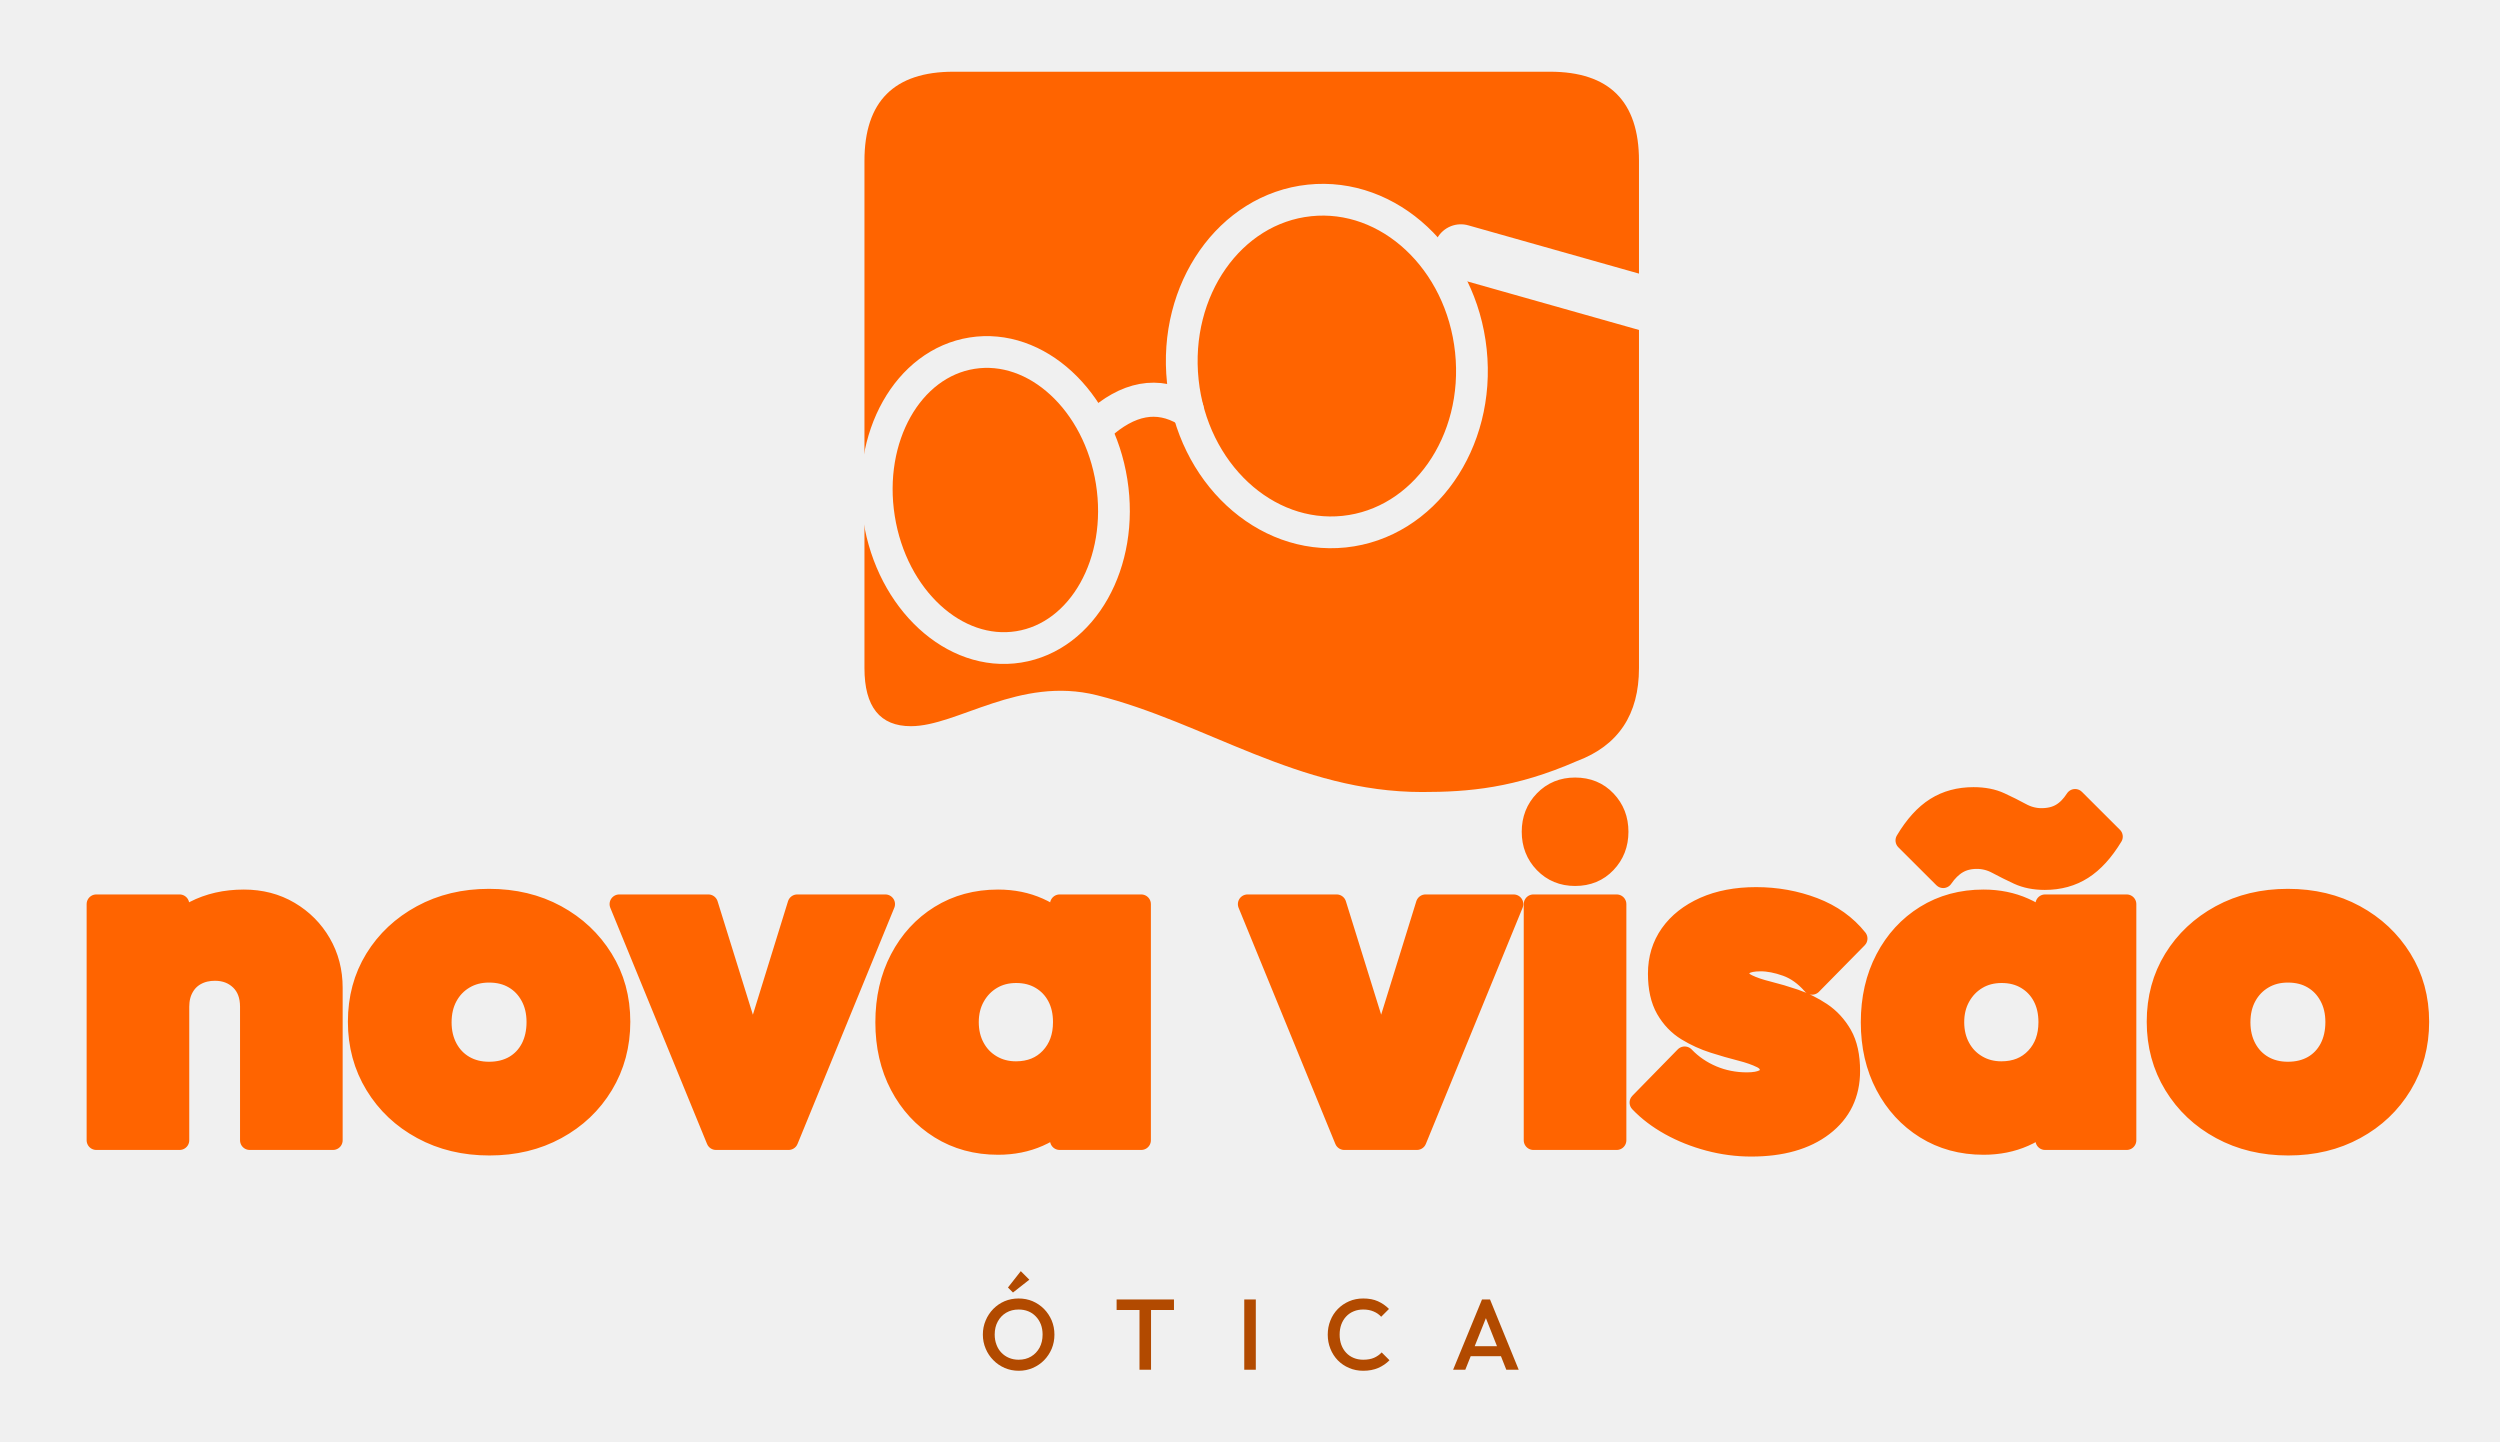
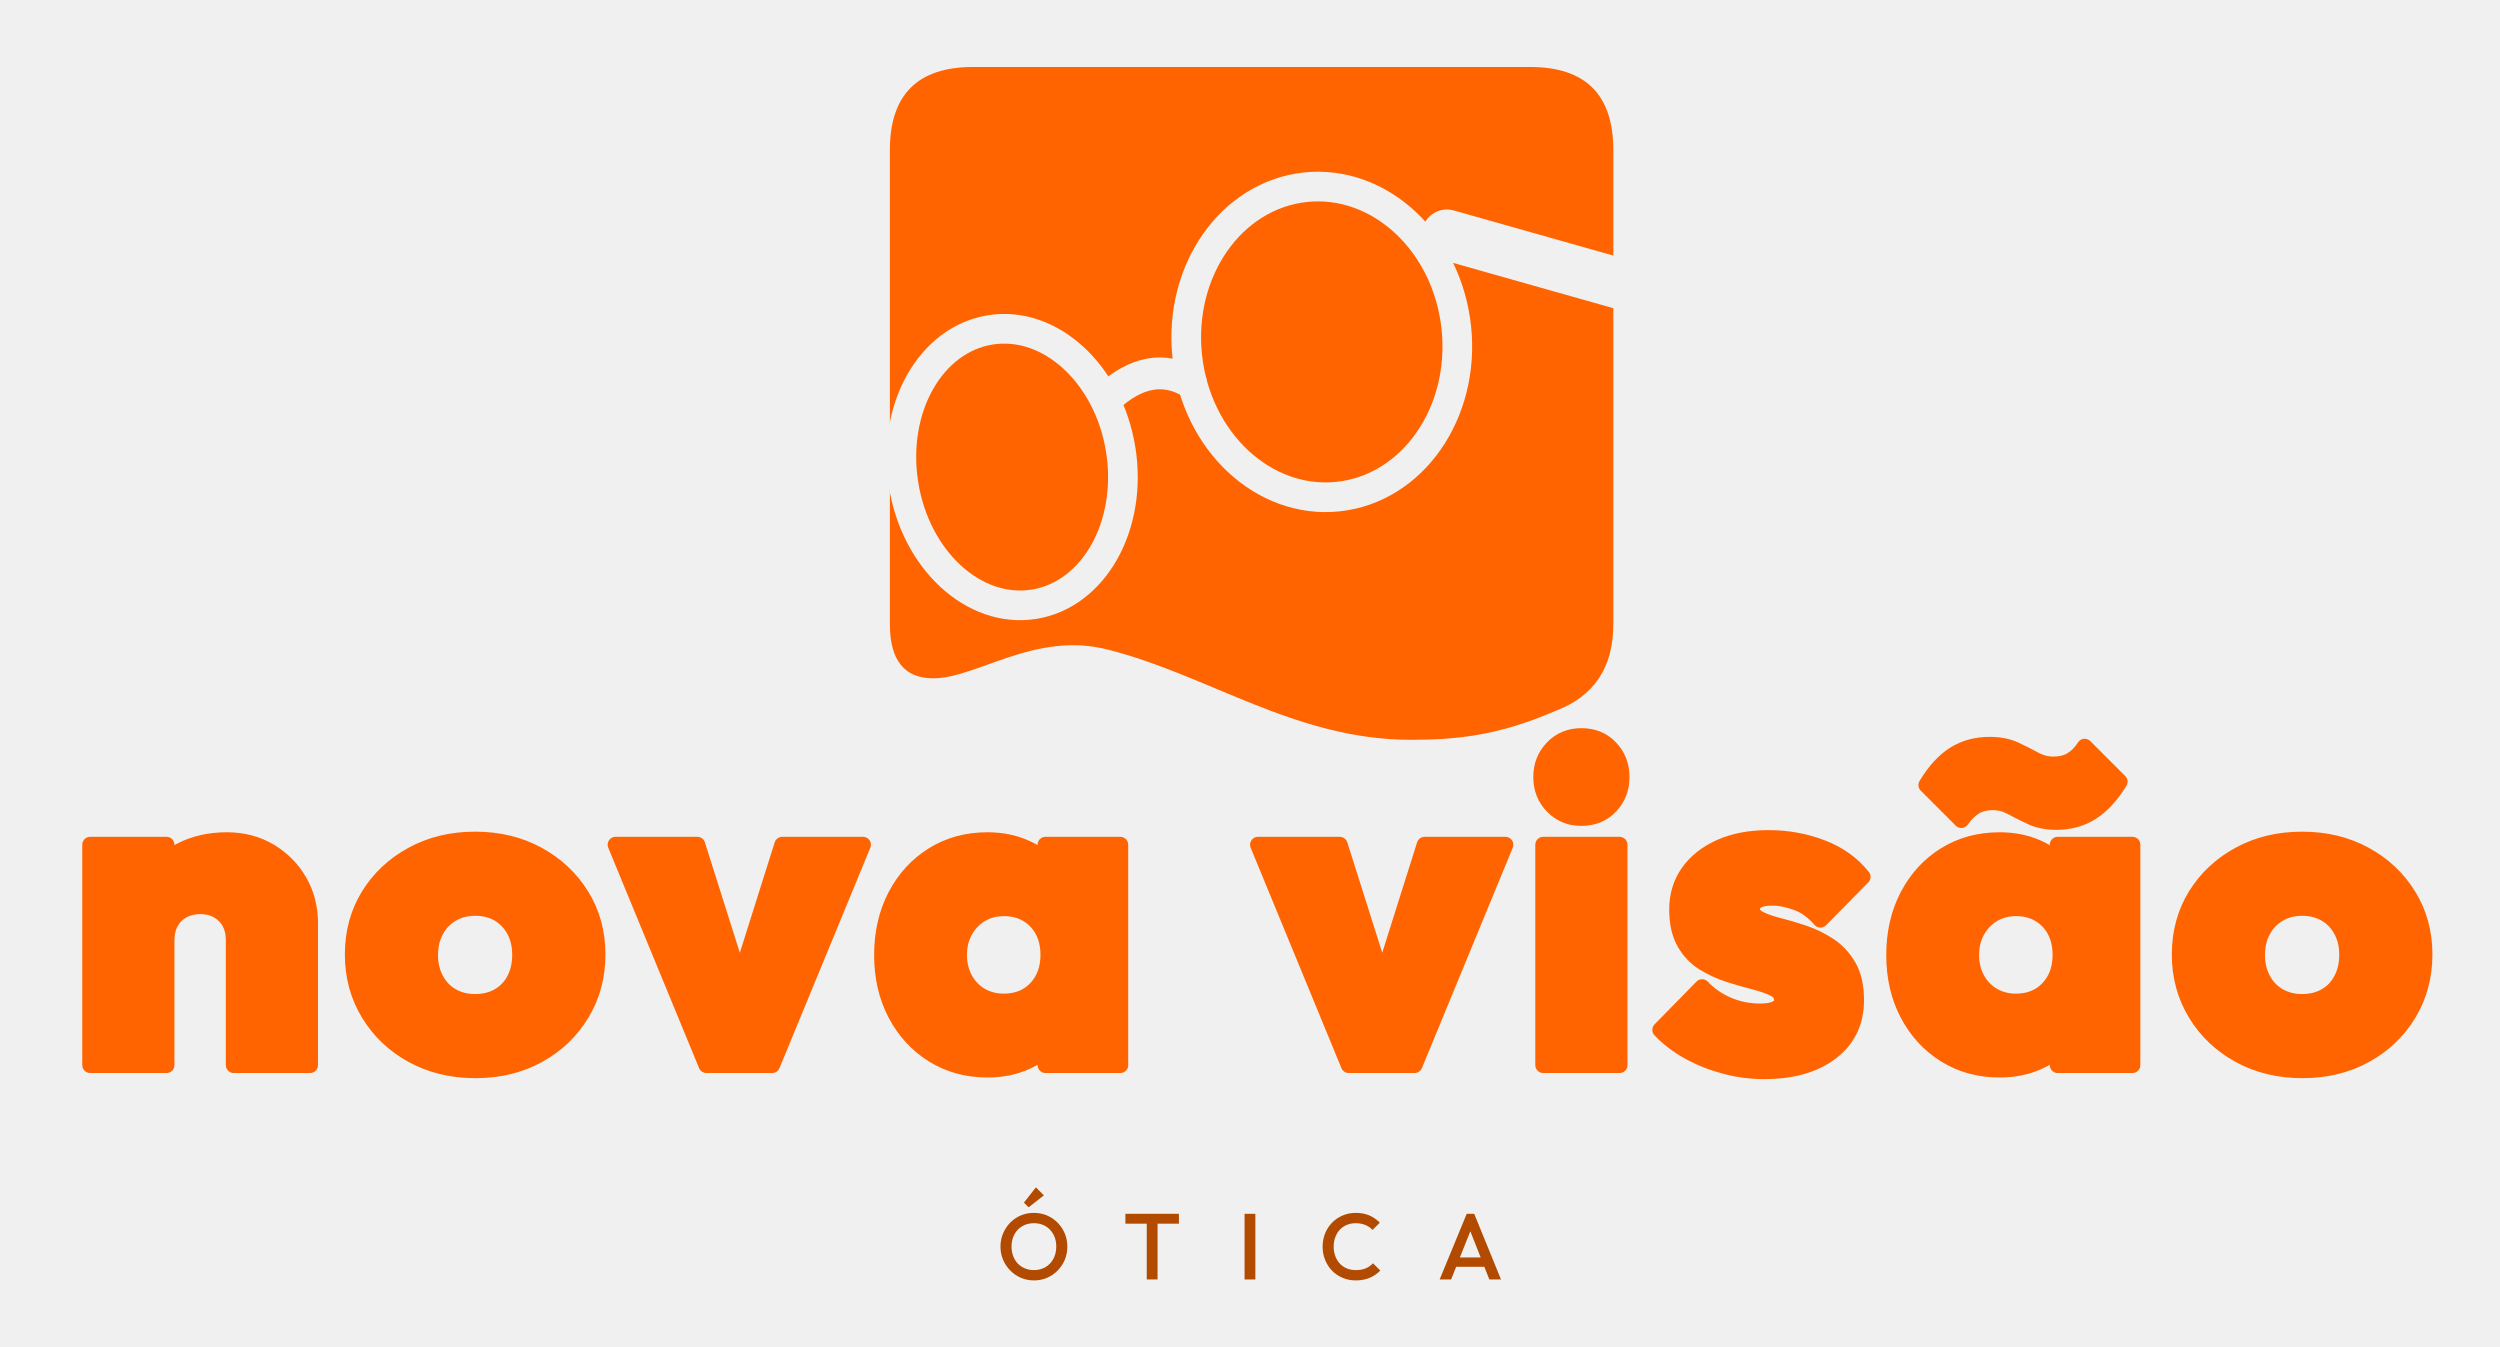
- <svg xmlns="http://www.w3.org/2000/svg" viewBox="0 0 348.6 201" role="img" aria-label="Nova Visão ótica">
+ <svg xmlns="http://www.w3.org/2000/svg" viewBox="0 0 373.2 201" role="img" aria-label="Nova Visão ótica">
  <defs>
    <mask id="k" maskUnits="userSpaceOnUse" x="-20" y="-20" width="150" height="140">
      <rect x="-20" y="-20" width="150" height="140" fill="#fff" />
      <g fill="none" stroke="#000" stroke-width="4.1" stroke-linecap="round">
        <ellipse cx="16.9" cy="55.3" rx="15.2" ry="19.2" transform="rotate(-9 16.9 55.3)" />
        <ellipse cx="59.7" cy="38.0" rx="18.7" ry="21.5" transform="rotate(-6 59.7 38.0)" />
        <path d="M30.1 45.7Q36 40.3 41.6 43.6" stroke-width="4.4" />
      </g>
      <path d="M77 23.2L106 31.4" stroke="#000" stroke-width="7" stroke-linecap="round" fill="none" />
    </mask>
  </defs>
-   <g transform="translate(120.54 10) scale(1.08)">
+   <g transform="translate(132.84 10) scale(1.08)">
    <g mask="url(#k)">
      <path d="M11.5 0H88.5Q100 0 100 11.5V77Q100 86 92 89C84 92.5 78 93 72 93C56 93 44 84 30 80.5C20 78 12 84.5 6 84.5Q0 84.5 0 77V11.5Q0 0 11.5 0Z" fill="#FF6400" />
    </g>
  </g>
-   <path d="M34.82 159.00L34.82 140.38Q34.82 138.07 33.45 136.74Q32.07 135.41 29.97 135.41Q28.53 135.41 27.41 136.01Q26.29 136.61 25.67 137.74Q25.04 138.86 25.04 140.38L20.53 138.28Q20.53 134.32 22.27 131.44Q24.01 128.55 27.07 126.97Q30.13 125.39 34.00 125.39Q37.58 125.39 40.39 127.05Q43.20 128.71 44.81 131.49Q46.43 134.28 46.43 137.74L46.43 159.00L34.82 159.00ZM13.43 159.00L13.43 126.07L25.04 126.07L25.04 159.00L13.43 159.00ZM68.24 159.77Q62.98 159.77 58.82 157.51Q54.66 155.26 52.26 151.32Q49.86 147.38 49.86 142.47Q49.86 137.55 52.23 133.68Q54.61 129.81 58.77 127.55Q62.93 125.29 68.19 125.29Q73.46 125.29 77.60 127.54Q81.73 129.79 84.13 133.67Q86.54 137.55 86.54 142.47Q86.54 147.38 84.16 151.32Q81.78 155.26 77.64 157.51Q73.51 159.77 68.24 159.77ZM68.19 149.40Q70.17 149.40 71.66 148.55Q73.14 147.69 73.96 146.13Q74.77 144.56 74.77 142.51Q74.77 140.47 73.92 138.92Q73.08 137.37 71.62 136.52Q70.17 135.66 68.19 135.66Q66.27 135.66 64.79 136.54Q63.30 137.42 62.46 138.97Q61.62 140.51 61.62 142.56Q61.62 144.56 62.46 146.13Q63.30 147.69 64.79 148.55Q66.27 149.40 68.19 149.40ZM99.84 159.00L86.35 126.07L98.77 126.07L107.39 153.78L102.59 153.78L111.17 126.07L123.45 126.07L109.96 159.00L99.84 159.00ZM139.17 159.67Q134.60 159.67 131.03 157.45Q127.47 155.23 125.44 151.37Q123.41 147.51 123.41 142.55Q123.41 137.57 125.44 133.69Q127.47 129.81 131.03 127.60Q134.60 125.39 139.17 125.39Q142.29 125.39 144.86 126.54Q147.43 127.68 149.09 129.71Q150.76 131.74 151.10 134.37L151.10 150.70Q150.76 153.33 149.10 155.36Q147.45 157.39 144.87 158.53Q142.29 159.67 139.17 159.67ZM141.66 149.34Q144.59 149.34 146.39 147.43Q148.18 145.53 148.18 142.53Q148.18 140.51 147.38 139.00Q146.58 137.48 145.11 136.60Q143.64 135.72 141.70 135.72Q139.79 135.72 138.32 136.60Q136.85 137.48 135.99 139.02Q135.13 140.56 135.13 142.53Q135.13 144.50 135.97 146.04Q136.80 147.58 138.30 148.46Q139.79 149.34 141.66 149.34ZM147.76 159.00L147.76 150.16L149.43 142.13L147.76 134.16L147.76 126.07L159.13 126.07L159.13 159.00L147.76 159.00ZM187.45 159.00L173.96 126.07L186.38 126.07L195.00 153.78L190.19 153.78L198.78 126.07L211.06 126.07L197.57 159.00L187.45 159.00ZM213.82 159.00L213.82 126.07L225.43 126.07L225.43 159.00L213.82 159.00ZM219.63 122.19Q217.01 122.19 215.27 120.39Q213.54 118.60 213.54 115.98Q213.54 113.36 215.27 111.57Q217.01 109.77 219.63 109.77Q222.31 109.77 224.01 111.57Q225.72 113.36 225.72 115.98Q225.72 118.60 224.01 120.39Q222.31 122.19 219.63 122.19ZM244.19 159.92Q241.20 159.92 238.27 159.14Q235.34 158.36 232.83 156.97Q230.33 155.58 228.58 153.74L234.91 147.27Q236.55 148.98 238.79 149.93Q241.03 150.88 243.60 150.88Q245.11 150.88 245.93 150.46Q246.74 150.04 246.74 149.26Q246.74 148.16 245.60 147.60Q244.46 147.03 242.69 146.58Q240.92 146.13 238.94 145.50Q236.96 144.87 235.17 143.78Q233.37 142.68 232.25 140.74Q231.14 138.80 231.14 135.76Q231.14 132.61 232.83 130.21Q234.52 127.82 237.62 126.43Q240.73 125.05 244.87 125.05Q249.12 125.05 252.93 126.50Q256.73 127.96 259.05 130.87L252.67 137.35Q251.06 135.50 249.09 134.79Q247.13 134.09 245.50 134.09Q243.96 134.09 243.26 134.54Q242.56 134.99 242.56 135.74Q242.56 136.64 243.68 137.19Q244.79 137.74 246.57 138.18Q248.34 138.62 250.29 139.28Q252.24 139.95 254.02 141.13Q255.79 142.32 256.91 144.27Q258.02 146.22 258.02 149.33Q258.02 154.20 254.28 157.06Q250.54 159.92 244.19 159.92ZM276.58 159.67Q272.01 159.67 268.44 157.45Q264.88 155.23 262.85 151.37Q260.82 147.51 260.82 142.55Q260.82 137.57 262.85 133.69Q264.88 129.81 268.44 127.60Q272.01 125.39 276.58 125.39Q279.70 125.39 282.27 126.54Q284.85 127.68 286.51 129.71Q288.17 131.74 288.51 134.37L288.51 150.70Q288.17 153.33 286.52 155.36Q284.86 157.39 282.28 158.53Q279.70 159.67 276.58 159.67ZM279.07 149.34Q282.00 149.34 283.80 147.43Q285.59 145.53 285.59 142.53Q285.59 140.51 284.79 139.00Q283.99 137.48 282.52 136.60Q281.05 135.72 279.12 135.72Q277.20 135.72 275.73 136.60Q274.26 137.48 273.40 139.02Q272.54 140.56 272.54 142.53Q272.54 144.50 273.38 146.04Q274.21 147.58 275.71 148.46Q277.20 149.34 279.07 149.34ZM285.17 159.00L285.17 150.16L286.84 142.13L285.17 134.16L285.17 126.07L296.54 126.07L296.54 159.00L285.17 159.00ZM285.13 122.74Q283.00 122.74 281.40 122.00Q279.81 121.26 278.47 120.54Q277.13 119.81 275.66 119.81Q274.12 119.81 273.01 120.47Q271.90 121.12 270.96 122.48L265.66 117.19Q267.57 113.99 269.87 112.55Q272.16 111.11 275.18 111.11Q277.36 111.11 278.93 111.84Q280.51 112.57 281.85 113.30Q283.20 114.04 284.65 114.04Q286.26 114.04 287.37 113.38Q288.48 112.73 289.35 111.37L294.65 116.66Q292.74 119.81 290.45 121.27Q288.15 122.74 285.13 122.74ZM319.07 159.77Q313.81 159.77 309.65 157.51Q305.49 155.26 303.09 151.32Q300.69 147.38 300.69 142.47Q300.69 137.55 303.07 133.68Q305.45 129.81 309.60 127.55Q313.76 125.29 319.02 125.29Q324.29 125.29 328.43 127.54Q332.56 129.79 334.96 133.67Q337.37 137.55 337.37 142.47Q337.37 147.38 334.99 151.32Q332.61 155.26 328.47 157.51Q324.34 159.77 319.07 159.77ZM319.02 149.40Q321.00 149.40 322.49 148.55Q323.97 147.69 324.79 146.13Q325.60 144.56 325.60 142.51Q325.60 140.47 324.75 138.92Q323.91 137.37 322.45 136.52Q321.00 135.66 319.02 135.66Q317.10 135.66 315.62 136.54Q314.13 137.42 313.29 138.97Q312.45 140.51 312.45 142.56Q312.45 144.56 313.29 146.13Q314.13 147.69 315.62 148.55Q317.10 149.40 319.02 149.40Z" fill="#FF6400" stroke="#FF6400" stroke-width="2.7" stroke-linejoin="round" />
-   <path d="M142.06 191.14Q141.01 191.14 140.10 190.75Q139.19 190.36 138.51 189.66Q137.82 188.97 137.44 188.05Q137.05 187.14 137.05 186.09Q137.05 185.04 137.44 184.13Q137.82 183.22 138.50 182.52Q139.18 181.83 140.08 181.44Q140.99 181.06 142.04 181.06Q143.09 181.06 143.99 181.44Q144.89 181.83 145.58 182.52Q146.26 183.22 146.65 184.13Q147.03 185.05 147.03 186.10Q147.03 187.15 146.65 188.07Q146.26 188.98 145.59 189.67Q144.91 190.36 144.00 190.75Q143.10 191.14 142.06 191.14ZM142.04 189.60Q143.03 189.60 143.78 189.15Q144.53 188.70 144.96 187.91Q145.38 187.12 145.38 186.09Q145.38 185.32 145.14 184.68Q144.89 184.04 144.44 183.57Q144.00 183.10 143.39 182.85Q142.78 182.60 142.04 182.60Q141.06 182.60 140.31 183.04Q139.56 183.48 139.13 184.27Q138.70 185.05 138.70 186.09Q138.70 186.86 138.95 187.51Q139.19 188.16 139.64 188.62Q140.08 189.08 140.69 189.34Q141.31 189.60 142.04 189.60ZM141.25 180.23L140.55 179.53L142.34 177.25L143.53 178.44L141.25 180.23ZM158.89 191.00L158.89 181.48L160.50 181.48L160.50 191.00L158.89 191.00ZM155.70 182.67L155.70 181.20L163.70 181.20L163.70 182.67L155.70 182.67ZM173.50 191.00L173.50 181.20L175.11 181.20L175.11 191.00L173.50 191.00ZM190.09 191.14Q189.02 191.14 188.12 190.75Q187.22 190.37 186.54 189.68Q185.87 188.98 185.51 188.07Q185.14 187.15 185.14 186.10Q185.14 185.05 185.51 184.13Q185.87 183.22 186.54 182.53Q187.22 181.84 188.12 181.45Q189.02 181.06 190.09 181.06Q191.28 181.06 192.14 181.45Q193.01 181.84 193.68 182.52L192.59 183.61Q192.16 183.13 191.53 182.87Q190.91 182.60 190.09 182.60Q189.36 182.60 188.76 182.85Q188.15 183.10 187.71 183.57Q187.27 184.04 187.03 184.69Q186.80 185.33 186.80 186.10Q186.80 186.87 187.03 187.51Q187.27 188.16 187.71 188.63Q188.15 189.10 188.76 189.35Q189.36 189.60 190.09 189.60Q190.98 189.60 191.60 189.33Q192.23 189.05 192.66 188.58L193.75 189.67Q193.08 190.36 192.17 190.75Q191.26 191.14 190.09 191.14ZM202.62 191.00L206.65 181.20L207.77 181.20L211.77 191.00L210.04 191.00L206.90 183.06L207.49 183.06L204.32 191.00L202.62 191.00ZM204.60 189.11L204.60 187.71L209.80 187.71L209.80 189.11L204.60 189.11Z" fill="#B24A00" />
+   <path d="M34.89 159.00L34.89 140.38Q34.89 138.02 33.49 136.65Q32.08 135.28 29.92 135.28Q28.44 135.28 27.29 135.90Q26.14 136.52 25.50 137.67Q24.86 138.82 24.86 140.38L20.43 138.30Q20.43 134.36 22.17 131.47Q23.90 128.59 26.95 127.00Q29.99 125.42 33.86 125.42Q37.44 125.42 40.25 127.09Q43.06 128.76 44.67 131.55Q46.29 134.34 46.29 137.79L46.29 159.00L34.89 159.00ZM13.46 159.00L13.46 126.10L24.86 126.10L24.86 159.00L13.46 159.00ZM70.96 159.77Q65.74 159.77 61.59 157.51Q57.45 155.25 55.06 151.32Q52.66 147.38 52.66 142.48Q52.66 137.58 55.03 133.71Q57.41 129.84 61.55 127.59Q65.69 125.33 70.92 125.33Q76.17 125.33 80.28 127.58Q84.40 129.82 86.80 133.70Q89.20 137.58 89.20 142.48Q89.20 147.38 86.82 151.32Q84.45 155.25 80.33 157.51Q76.21 159.77 70.96 159.77ZM70.92 149.57Q72.94 149.57 74.46 148.69Q75.98 147.81 76.81 146.21Q77.64 144.62 77.64 142.53Q77.64 140.44 76.78 138.86Q75.91 137.28 74.43 136.41Q72.94 135.53 70.92 135.53Q68.96 135.53 67.44 136.43Q65.92 137.33 65.07 138.91Q64.21 140.48 64.21 142.57Q64.21 144.62 65.07 146.21Q65.92 147.81 67.44 148.69Q68.96 149.57 70.92 149.57ZM105.45 159.00L91.89 126.10L104.10 126.10L112.85 153.74L108.05 153.74L116.77 126.10L128.83 126.10L115.27 159.00L105.45 159.00ZM147.42 159.67Q142.85 159.67 139.29 157.45Q135.73 155.23 133.70 151.37Q131.67 147.52 131.67 142.57Q131.67 137.60 133.70 133.72Q135.73 129.84 139.29 127.63Q142.85 125.42 147.42 125.42Q150.57 125.42 153.16 126.59Q155.74 127.76 157.40 129.82Q159.07 131.89 159.39 134.56L159.39 150.53Q159.07 153.20 157.41 155.27Q155.76 157.34 153.17 158.51Q150.57 159.67 147.42 159.67ZM149.84 149.51Q152.84 149.51 154.67 147.56Q156.50 145.61 156.50 142.55Q156.50 140.48 155.68 138.93Q154.86 137.38 153.36 136.48Q151.86 135.58 149.88 135.58Q147.93 135.58 146.43 136.48Q144.93 137.38 144.05 138.96Q143.17 140.53 143.17 142.55Q143.17 144.57 144.03 146.14Q144.88 147.72 146.41 148.62Q147.93 149.51 149.84 149.51ZM156.07 159.00L156.07 150.17L157.73 142.14L156.07 134.19L156.07 126.10L167.24 126.10L167.24 159.00L156.07 159.00ZM201.34 159.00L187.79 126.10L200.00 126.10L208.75 153.74L203.94 153.74L212.67 126.10L224.73 126.10L211.17 159.00L201.34 159.00ZM230.37 159.00L230.37 126.10L241.77 126.10L241.77 159.00L230.37 159.00ZM236.07 122.11Q233.49 122.11 231.78 120.34Q230.07 118.58 230.07 116.00Q230.07 113.41 231.78 111.65Q233.49 109.88 236.07 109.88Q238.72 109.88 240.39 111.65Q242.07 113.41 242.07 116.00Q242.07 118.58 240.39 120.34Q238.72 122.11 236.07 122.11ZM263.34 159.91Q260.36 159.91 257.45 159.13Q254.54 158.35 252.06 156.97Q249.58 155.58 247.84 153.74L254.09 147.36Q255.73 149.08 257.96 150.03Q260.20 150.99 262.78 150.99Q264.34 150.99 265.18 150.55Q266.02 150.11 266.02 149.30Q266.02 148.18 264.88 147.61Q263.74 147.03 261.96 146.57Q260.17 146.12 258.19 145.49Q256.21 144.86 254.40 143.77Q252.60 142.67 251.48 140.74Q250.36 138.80 250.36 135.77Q250.36 132.62 252.04 130.23Q253.72 127.85 256.80 126.47Q259.87 125.10 264.00 125.10Q268.23 125.10 271.99 126.55Q275.76 128.00 278.06 130.90L271.76 137.29Q270.16 135.44 268.21 134.73Q266.25 134.01 264.58 134.01Q263.01 134.01 262.28 134.48Q261.55 134.95 261.55 135.72Q261.55 136.65 262.68 137.20Q263.80 137.76 265.58 138.21Q267.36 138.65 269.32 139.32Q271.28 139.98 273.06 141.16Q274.84 142.34 275.96 144.29Q277.08 146.23 277.08 149.34Q277.08 154.19 273.37 157.05Q269.65 159.91 263.34 159.91ZM298.51 159.67Q293.94 159.67 290.38 157.45Q286.82 155.23 284.79 151.37Q282.76 147.52 282.76 142.57Q282.76 137.60 284.79 133.72Q286.82 129.84 290.38 127.63Q293.94 125.42 298.51 125.42Q301.66 125.42 304.25 126.59Q306.83 127.76 308.50 129.82Q310.16 131.89 310.48 134.56L310.48 150.53Q310.16 153.20 308.51 155.27Q306.85 157.34 304.26 158.51Q301.66 159.67 298.51 159.67ZM300.93 149.51Q303.93 149.51 305.76 147.56Q307.59 145.61 307.59 142.55Q307.59 140.48 306.77 138.93Q305.95 137.38 304.45 136.48Q302.95 135.58 300.97 135.58Q299.02 135.58 297.52 136.48Q296.02 137.38 295.14 138.96Q294.26 140.53 294.26 142.55Q294.26 144.57 295.12 146.14Q295.98 147.72 297.50 148.62Q299.02 149.51 300.93 149.51ZM307.17 159.00L307.17 150.17L308.82 142.14L307.17 134.19L307.17 126.10L318.33 126.10L318.33 159.00L307.17 159.00ZM306.96 122.70Q304.83 122.70 303.24 121.96Q301.64 121.22 300.30 120.49Q298.97 119.76 297.49 119.76Q295.94 119.76 294.84 120.41Q293.73 121.07 292.79 122.42L287.56 117.19Q289.47 114.04 291.75 112.61Q294.03 111.18 297.03 111.18Q299.21 111.18 300.78 111.91Q302.35 112.64 303.70 113.38Q305.05 114.12 306.50 114.12Q308.12 114.12 309.22 113.46Q310.33 112.81 311.20 111.46L316.43 116.69Q314.52 119.79 312.24 121.24Q309.96 122.70 306.96 122.70ZM343.70 159.77Q338.47 159.77 334.33 157.51Q330.18 155.25 327.79 151.32Q325.39 147.38 325.39 142.48Q325.39 137.58 327.76 133.71Q330.14 129.84 334.28 127.59Q338.42 125.33 343.65 125.33Q348.90 125.33 353.02 127.58Q357.14 129.82 359.53 133.70Q361.93 137.58 361.93 142.48Q361.93 147.38 359.56 151.32Q357.18 155.25 353.06 157.51Q348.94 159.77 343.70 159.77ZM343.65 149.57Q345.67 149.57 347.19 148.69Q348.71 147.81 349.54 146.21Q350.38 144.62 350.38 142.53Q350.38 140.44 349.51 138.86Q348.65 137.28 347.16 136.41Q345.67 135.53 343.65 135.53Q341.70 135.53 340.18 136.43Q338.65 137.33 337.80 138.91Q336.94 140.48 336.94 142.57Q336.94 144.62 337.80 146.21Q338.65 147.81 340.18 148.69Q341.70 149.57 343.65 149.57Z" fill="#FF6400" stroke="#FF6400" stroke-width="2.36" stroke-linejoin="round" />
+   <path d="M154.36 191.14Q153.31 191.14 152.40 190.75Q151.49 190.36 150.81 189.66Q150.12 188.97 149.74 188.05Q149.35 187.14 149.35 186.09Q149.35 185.04 149.74 184.13Q150.12 183.22 150.80 182.52Q151.48 181.83 152.38 181.44Q153.29 181.06 154.34 181.06Q155.39 181.06 156.29 181.44Q157.19 181.83 157.88 182.52Q158.56 183.22 158.95 184.13Q159.33 185.05 159.33 186.10Q159.33 187.15 158.95 188.07Q158.56 188.98 157.88 189.67Q157.21 190.36 156.30 190.75Q155.40 191.14 154.36 191.14ZM154.34 189.60Q155.33 189.60 156.08 189.15Q156.83 188.70 157.25 187.91Q157.68 187.12 157.68 186.09Q157.68 185.32 157.44 184.68Q157.19 184.04 156.74 183.57Q156.30 183.10 155.69 182.85Q155.08 182.60 154.34 182.60Q153.36 182.60 152.61 183.04Q151.86 183.48 151.43 184.27Q151.00 185.05 151.00 186.09Q151.00 186.86 151.25 187.51Q151.49 188.16 151.93 188.62Q152.38 189.08 152.99 189.34Q153.61 189.60 154.34 189.60ZM153.55 180.23L152.85 179.53L154.64 177.25L155.83 178.44L153.55 180.23ZM171.19 191.00L171.19 181.48L172.80 181.48L172.80 191.00L171.19 191.00ZM168.00 182.67L168.00 181.20L175.99 181.20L175.99 182.67L168.00 182.67ZM185.79 191.00L185.79 181.20L187.40 181.20L187.40 191.00L185.79 191.00ZM202.38 191.14Q201.32 191.14 200.42 190.75Q199.51 190.37 198.84 189.68Q198.17 188.98 197.81 188.07Q197.44 187.15 197.44 186.10Q197.44 185.05 197.81 184.13Q198.17 183.22 198.84 182.53Q199.51 181.84 200.42 181.45Q201.32 181.06 202.38 181.06Q203.57 181.06 204.44 181.45Q205.31 181.84 205.98 182.52L204.89 183.61Q204.46 183.13 203.83 182.87Q203.21 182.60 202.38 182.60Q201.66 182.60 201.05 182.85Q200.45 183.10 200.01 183.57Q199.57 184.04 199.33 184.69Q199.09 185.33 199.09 186.10Q199.09 186.87 199.33 187.51Q199.57 188.16 200.01 188.63Q200.45 189.10 201.05 189.35Q201.66 189.60 202.38 189.60Q203.28 189.60 203.90 189.33Q204.53 189.05 204.96 188.58L206.05 189.67Q205.38 190.36 204.47 190.75Q203.56 191.14 202.38 191.14ZM214.91 191.00L218.95 181.20L220.07 181.20L224.07 191.00L222.33 191.00L219.20 183.06L219.79 183.06L216.62 191.00L214.91 191.00ZM216.90 189.11L216.90 187.71L222.10 187.71L222.10 189.11L216.90 189.11Z" fill="#B24A00" />
</svg>
